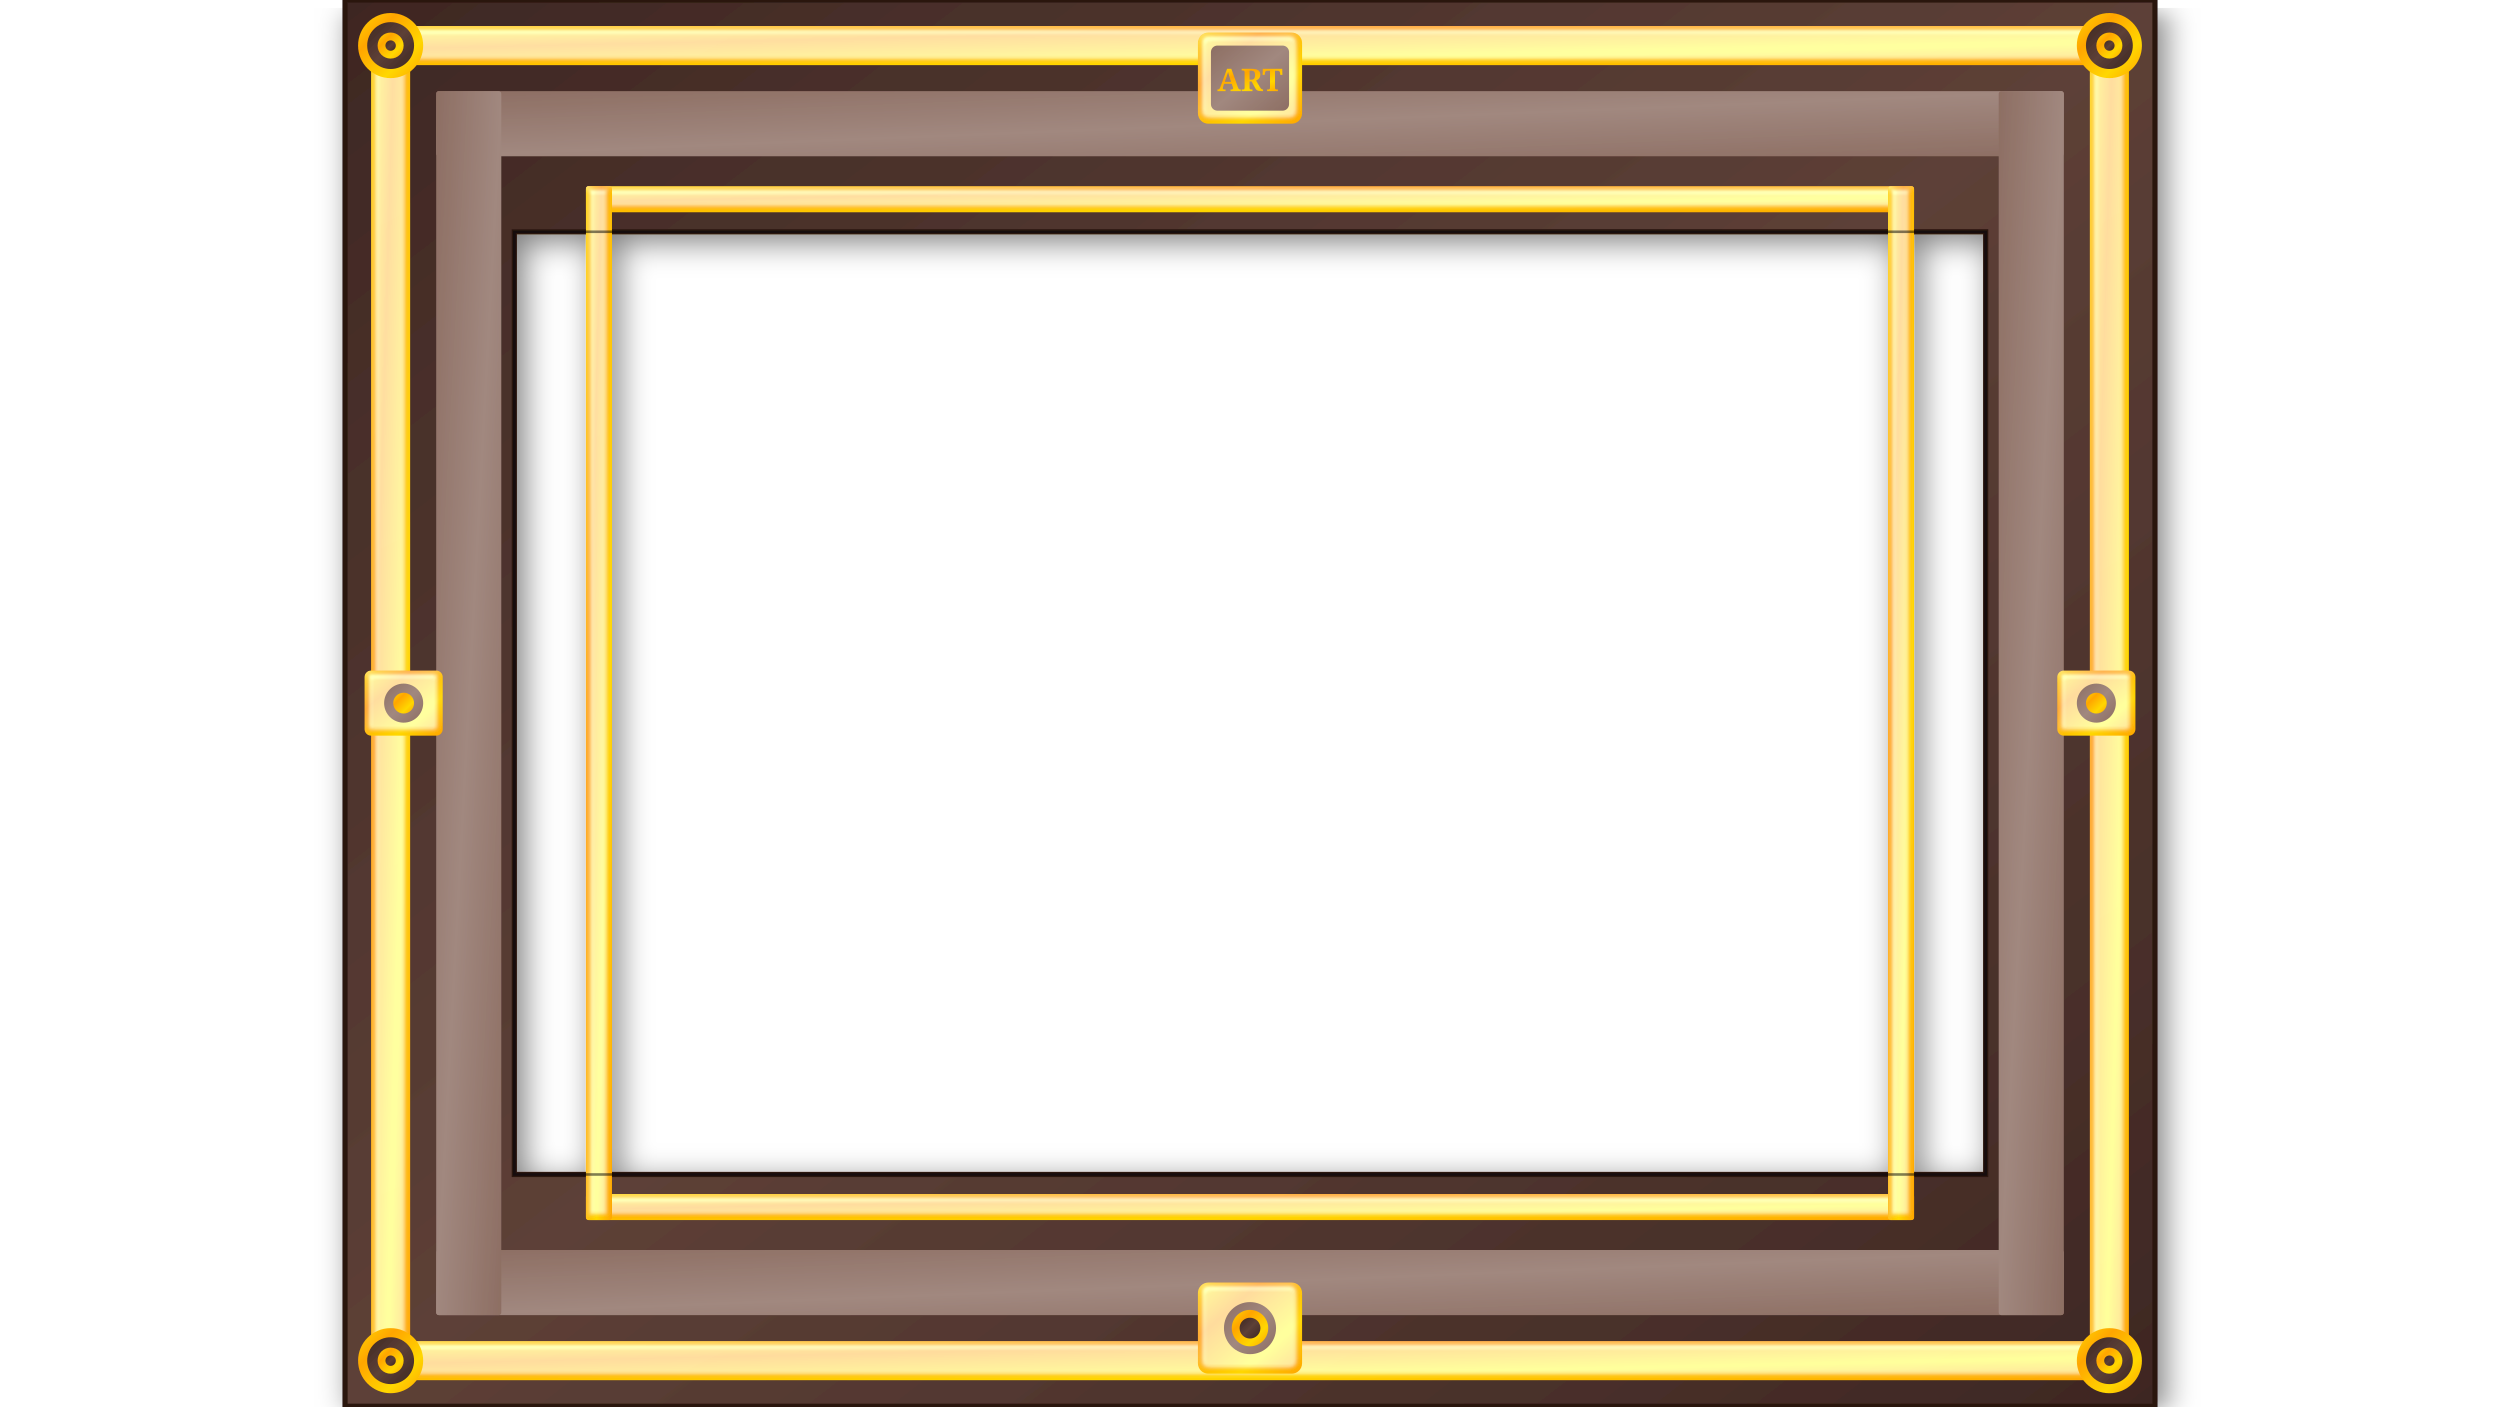
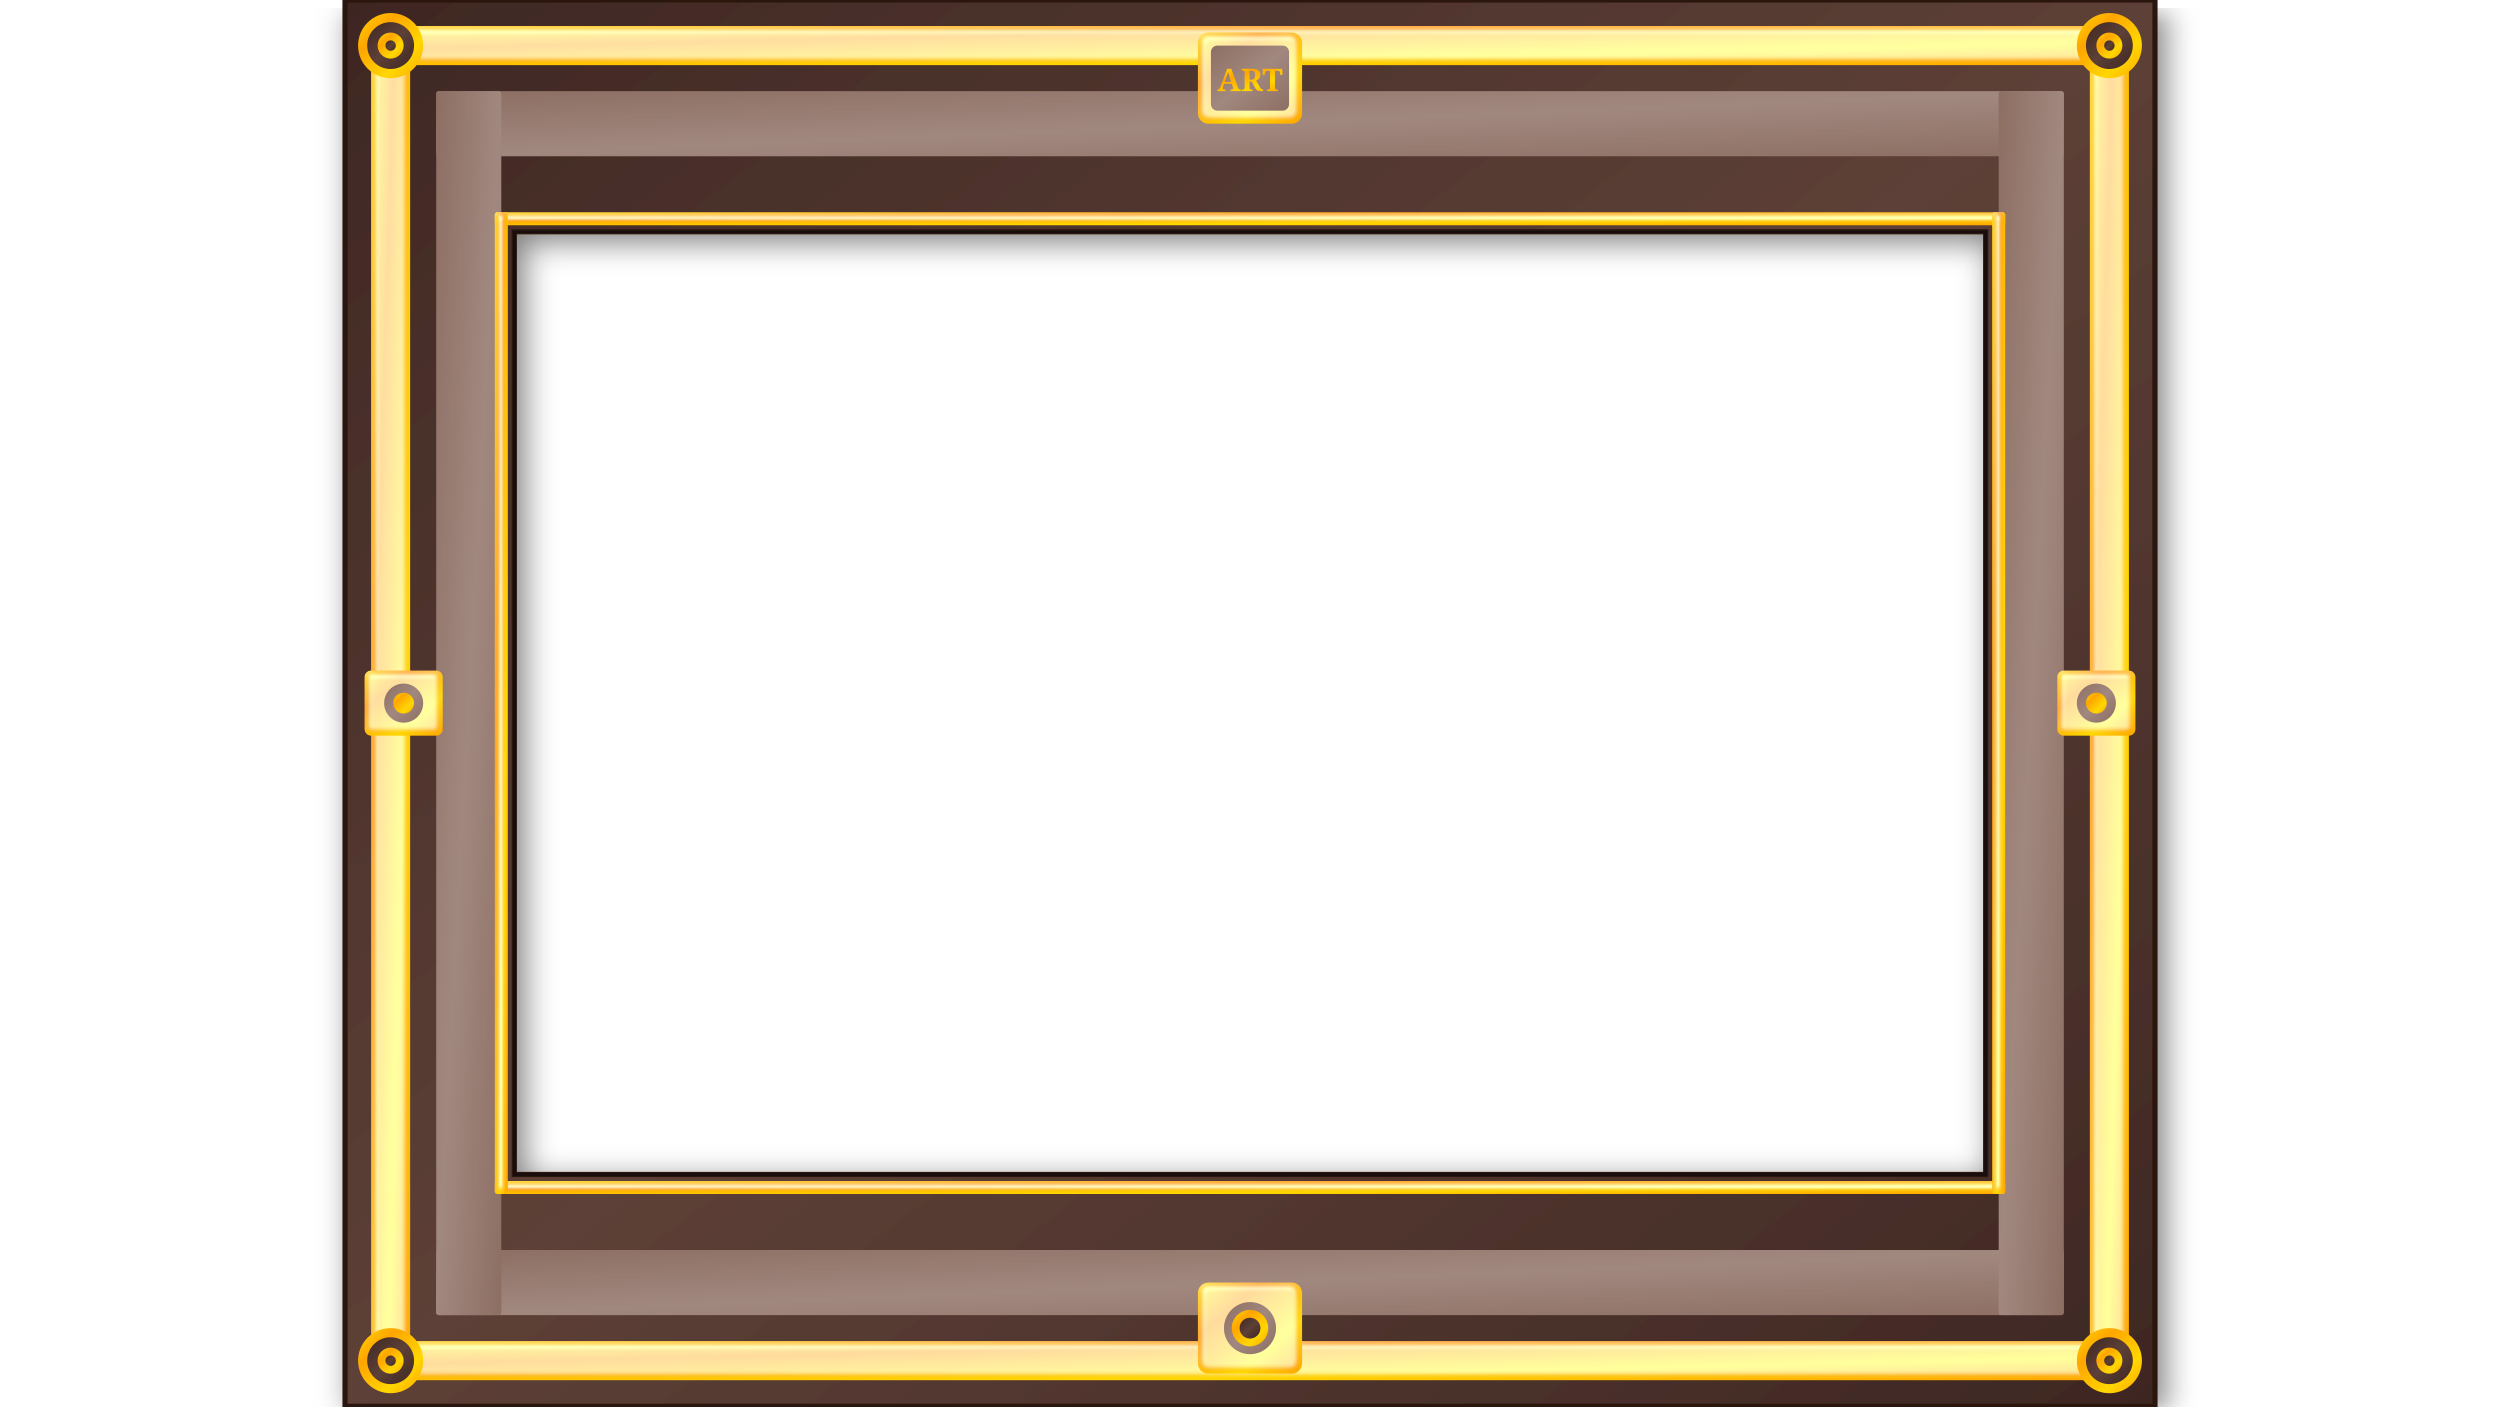
<svg xmlns="http://www.w3.org/2000/svg" width="1920" height="1080" viewBox="0 0 1920 1080" fill="none">
  <defs>
    <linearGradient id="darkWood" x1="0%" y1="0%" x2="100%" y2="100%">
      <stop offset="0%" style="stop-color:#3e2723;stop-opacity:1" />
      <stop offset="50%" style="stop-color:#5d4037;stop-opacity:1" />
      <stop offset="100%" style="stop-color:#3e2723;stop-opacity:1" />
    </linearGradient>
    <linearGradient id="lightWood" x1="0%" y1="0%" x2="100%" y2="100%">
      <stop offset="0%" style="stop-color:#8D6E63;stop-opacity:1" />
      <stop offset="50%" style="stop-color:#A1887F;stop-opacity:1" />
      <stop offset="100%" style="stop-color:#8D6E63;stop-opacity:1" />
    </linearGradient>
    <linearGradient id="gold" x1="0%" y1="0%" x2="100%" y2="100%">
      <stop offset="0%" style="stop-color:#FFD700;stop-opacity:1" />
      <stop offset="30%" style="stop-color:#FFA500;stop-opacity:1" />
      <stop offset="70%" style="stop-color:#FFD700;stop-opacity:1" />
      <stop offset="100%" style="stop-color:#FFA500;stop-opacity:1" />
    </linearGradient>
    <filter id="shadow" x="-50%" y="-50%" width="200%" height="200%">
      <feGaussianBlur in="SourceAlpha" stdDeviation="12" />
      <feOffset dx="6" dy="6" result="offsetblur" />
      <feComponentTransfer>
        <feFuncA type="linear" slope="0.5" />
      </feComponentTransfer>
      <feMerge>
        <feMergeNode />
        <feMergeNode in="SourceGraphic" />
      </feMerge>
    </filter>
    <filter id="bevel">
      <feGaussianBlur in="SourceAlpha" stdDeviation="3" />
      <feSpecularLighting surfaceScale="5" specularConstant="0.5" specularExponent="10" result="spec">
        <fePointLight x="-5000" y="-10000" z="20000" />
      </feSpecularLighting>
      <feComposite in="spec" in2="SourceAlpha" operator="in" result="spec" />
      <feComposite in="SourceGraphic" in2="spec" operator="arithmetic" k1="0" k2="1" k3="1" k4="0" />
    </filter>
  </defs>
  <rect width="1920" height="1080" fill="none" />
  <g id="PhotoFrame" filter="url(#shadow)">
    <path d="         M 265 0         L 1655 0         L 1655 1080         L 265 1080         Z         M 395 178         L 395 902         L 1525 902         L 1525 178         Z     " fill="url(#darkWood)" fill-rule="evenodd" stroke="#2c1810" stroke-width="4" />
    <rect x="285" y="20" width="1350" height="30" fill="url(#gold)" rx="3" filter="url(#bevel)" />
    <rect x="285" y="1030" width="1350" height="30" fill="url(#gold)" rx="3" filter="url(#bevel)" />
    <rect x="285" y="20" width="30" height="1040" fill="url(#gold)" rx="3" filter="url(#bevel)" />
    <rect x="1605" y="20" width="30" height="1040" fill="url(#gold)" rx="3" filter="url(#bevel)" />
    <rect x="335" y="70" width="1250" height="50" fill="url(#lightWood)" rx="2" />
    <rect x="335" y="960" width="1250" height="50" fill="url(#lightWood)" rx="2" />
    <rect x="335" y="70" width="50" height="940" fill="url(#lightWood)" rx="2" />
    <rect x="1535" y="70" width="50" height="940" fill="url(#lightWood)" rx="2" />
-     <rect x="450" y="143" width="1020" height="20" fill="url(#gold)" rx="2" filter="url(#bevel)" />
-     <rect x="450" y="917" width="1020" height="20" fill="url(#gold)" rx="2" filter="url(#bevel)" />
-     <rect x="450" y="143" width="20" height="794" fill="url(#gold)" rx="2" filter="url(#bevel)" />
-     <rect x="1450" y="143" width="20" height="794" fill="url(#gold)" rx="2" filter="url(#bevel)" />
+     <rect x="380" y="163" width="1160" height="10" fill="url(#gold)" rx="2" filter="url(#bevel)" />
+     <rect x="380" y="907" width="1160" height="10" fill="url(#gold)" rx="2" filter="url(#bevel)" />
+     <rect x="380" y="163" width="10" height="754" fill="url(#gold)" rx="2" filter="url(#bevel)" />
+     <rect x="1530" y="163" width="10" height="754" fill="url(#gold)" rx="2" filter="url(#bevel)" />
    <rect x="395" y="178" width="1130" height="724" fill="none" stroke="rgba(0,0,0,0.5)" stroke-width="2" />
    <g transform="translate(300, 35)">
      <circle cx="0" cy="0" r="25" fill="url(#gold)" />
      <circle cx="0" cy="0" r="18" fill="url(#darkWood)" />
      <circle cx="0" cy="0" r="10" fill="url(#gold)" />
      <circle cx="0" cy="0" r="4" fill="url(#darkWood)" />
    </g>
    <g transform="translate(1620, 35)">
      <circle cx="0" cy="0" r="25" fill="url(#gold)" />
      <circle cx="0" cy="0" r="18" fill="url(#darkWood)" />
      <circle cx="0" cy="0" r="10" fill="url(#gold)" />
      <circle cx="0" cy="0" r="4" fill="url(#darkWood)" />
    </g>
    <g transform="translate(300, 1045)">
      <circle cx="0" cy="0" r="25" fill="url(#gold)" />
      <circle cx="0" cy="0" r="18" fill="url(#darkWood)" />
      <circle cx="0" cy="0" r="10" fill="url(#gold)" />
      <circle cx="0" cy="0" r="4" fill="url(#darkWood)" />
    </g>
    <g transform="translate(1620, 1045)">
      <circle cx="0" cy="0" r="25" fill="url(#gold)" />
      <circle cx="0" cy="0" r="18" fill="url(#darkWood)" />
      <circle cx="0" cy="0" r="10" fill="url(#gold)" />
      <circle cx="0" cy="0" r="4" fill="url(#darkWood)" />
    </g>
    <rect x="920" y="25" width="80" height="70" fill="url(#gold)" rx="8" filter="url(#bevel)" />
    <rect x="930" y="35" width="60" height="50" fill="url(#lightWood)" rx="5" />
    <text x="960" y="70" font-family="Georgia, serif" font-size="24" font-weight="bold" fill="url(#gold)" text-anchor="middle">ART</text>
    <rect x="920" y="985" width="80" height="70" fill="url(#gold)" rx="8" filter="url(#bevel)" />
    <circle cx="960" cy="1020" r="20" fill="url(#lightWood)" />
    <circle cx="960" cy="1020" r="14" fill="url(#gold)" />
    <circle cx="960" cy="1020" r="8" fill="url(#darkWood)" />
    <rect x="280" y="515" width="60" height="50" fill="url(#gold)" rx="5" filter="url(#bevel)" />
    <circle cx="310" cy="540" r="15" fill="url(#lightWood)" />
    <circle cx="310" cy="540" r="8" fill="url(#gold)" />
    <rect x="1580" y="515" width="60" height="50" fill="url(#gold)" rx="5" filter="url(#bevel)" />
    <circle cx="1610" cy="540" r="15" fill="url(#lightWood)" />
    <circle cx="1610" cy="540" r="8" fill="url(#gold)" />
  </g>
  <rect id="ArtworkArea" x="395" y="178" width="1130" height="724" fill="none" opacity="0" />
</svg>
